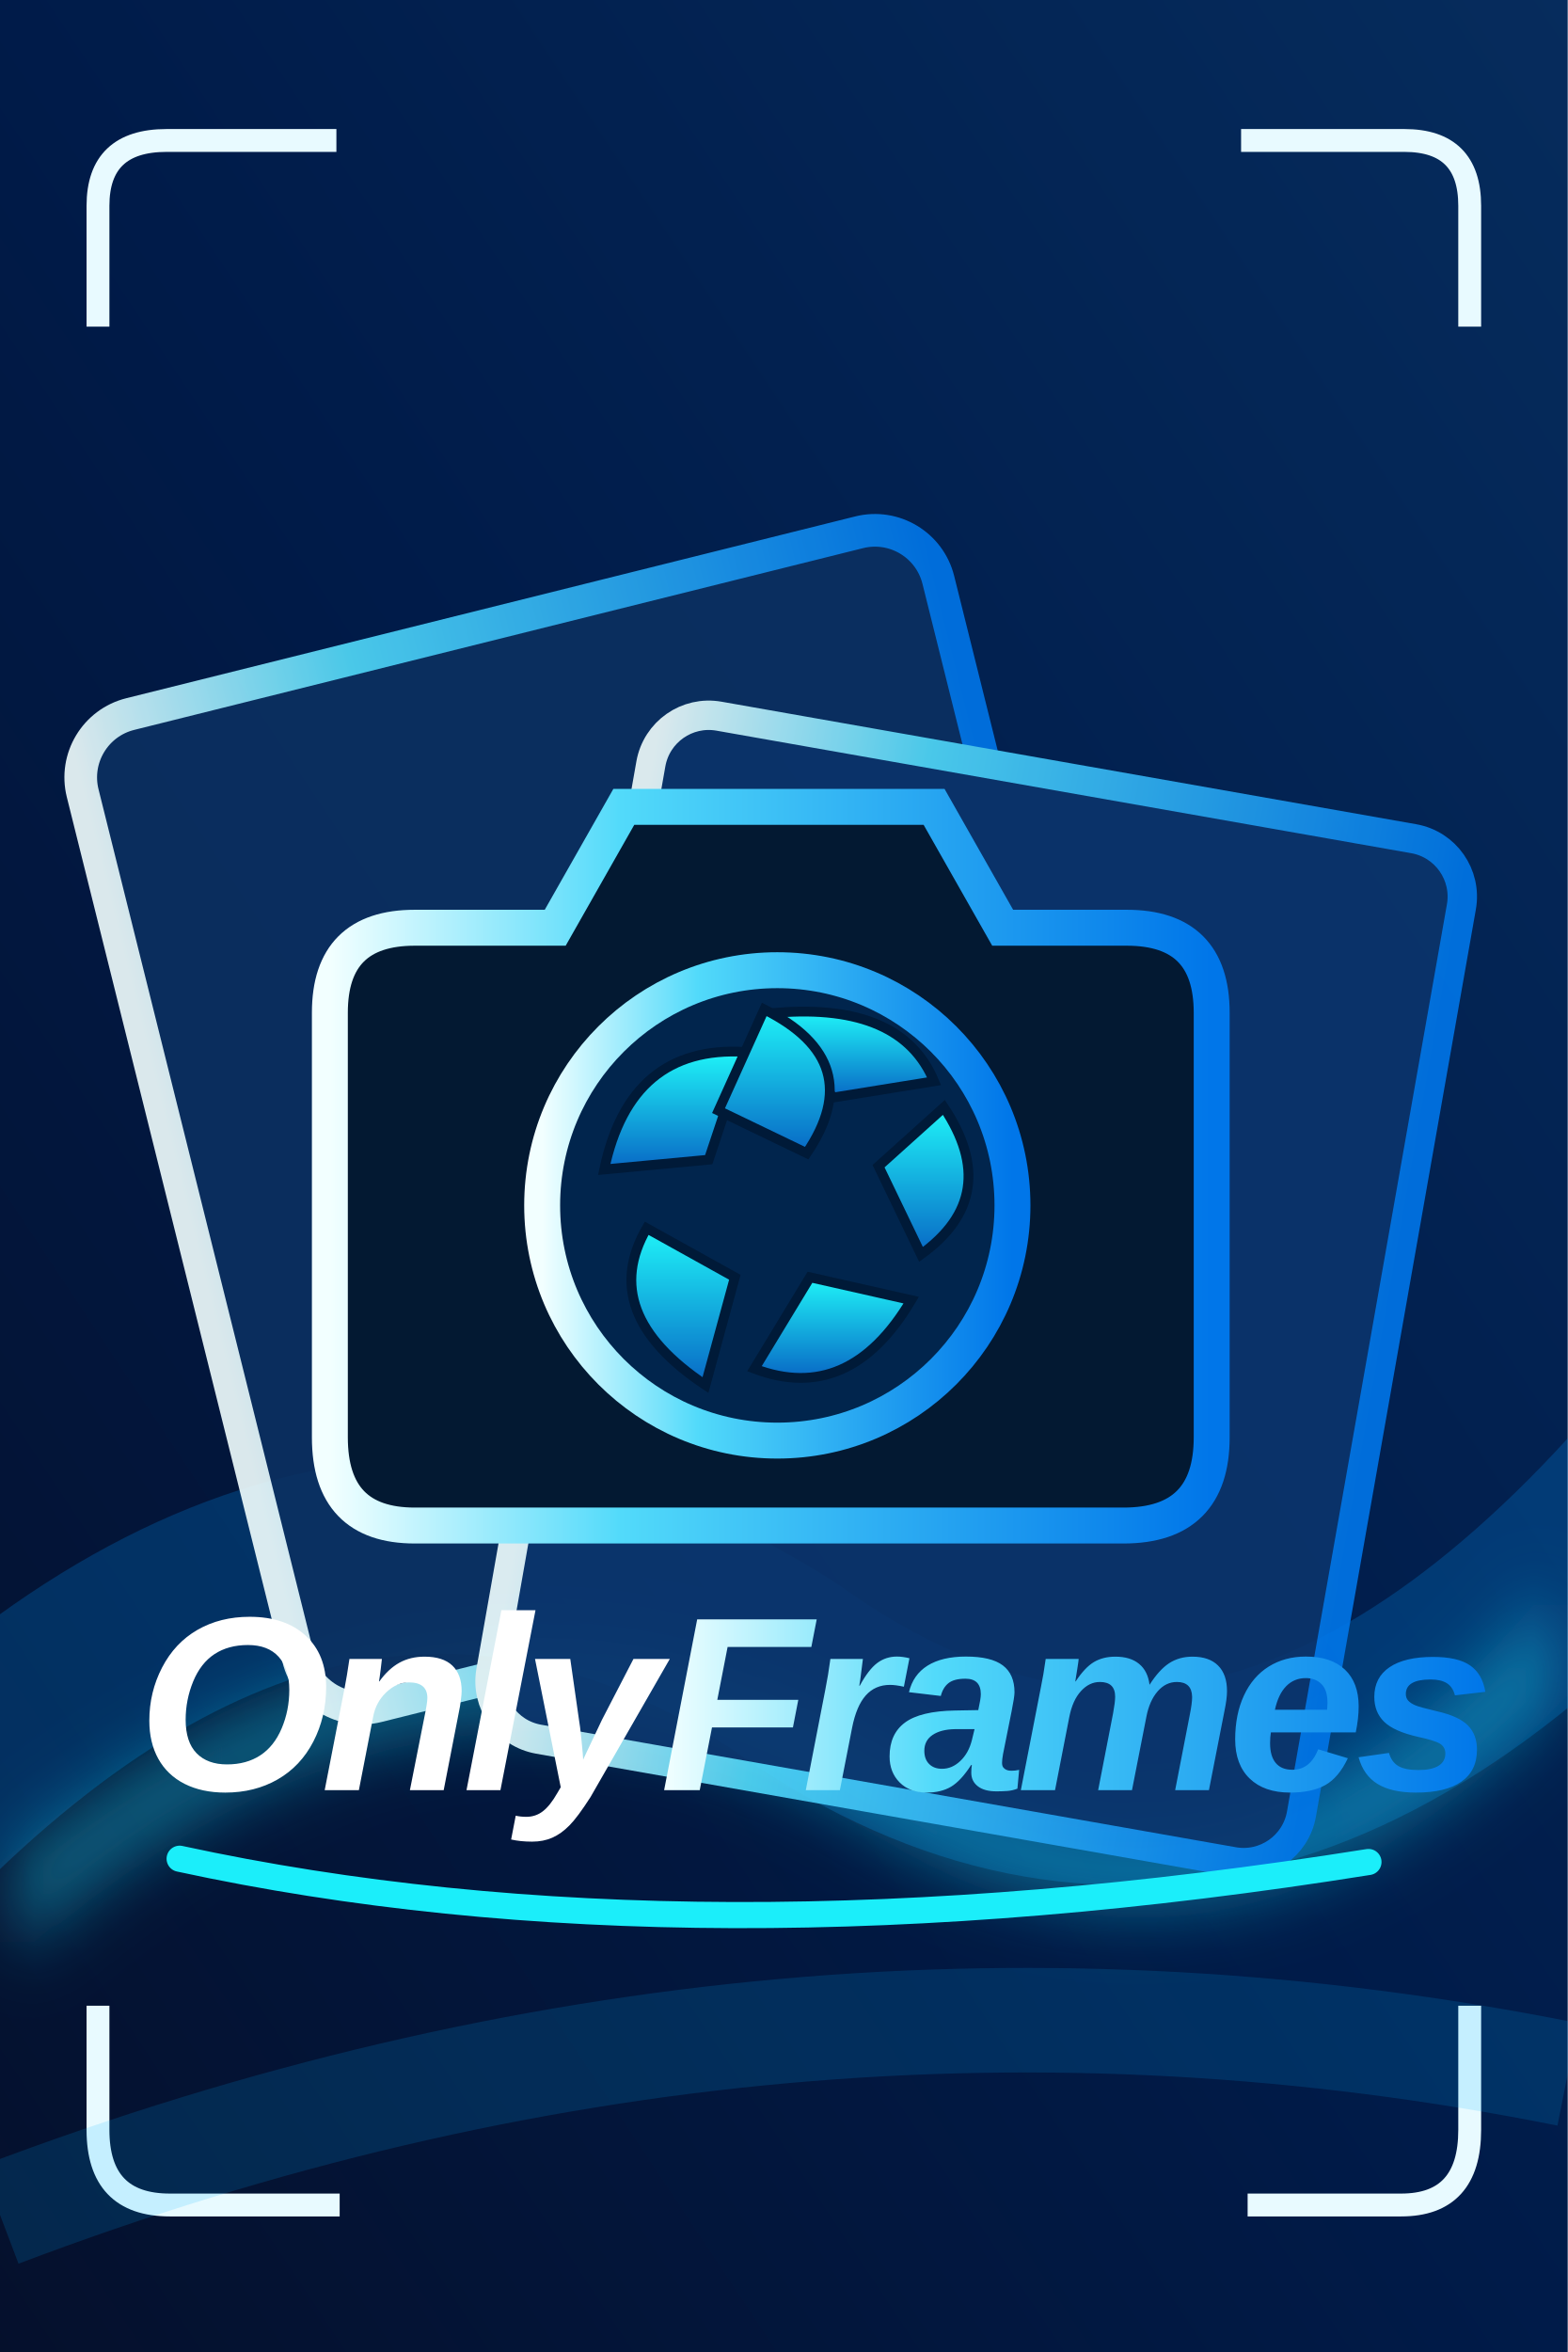
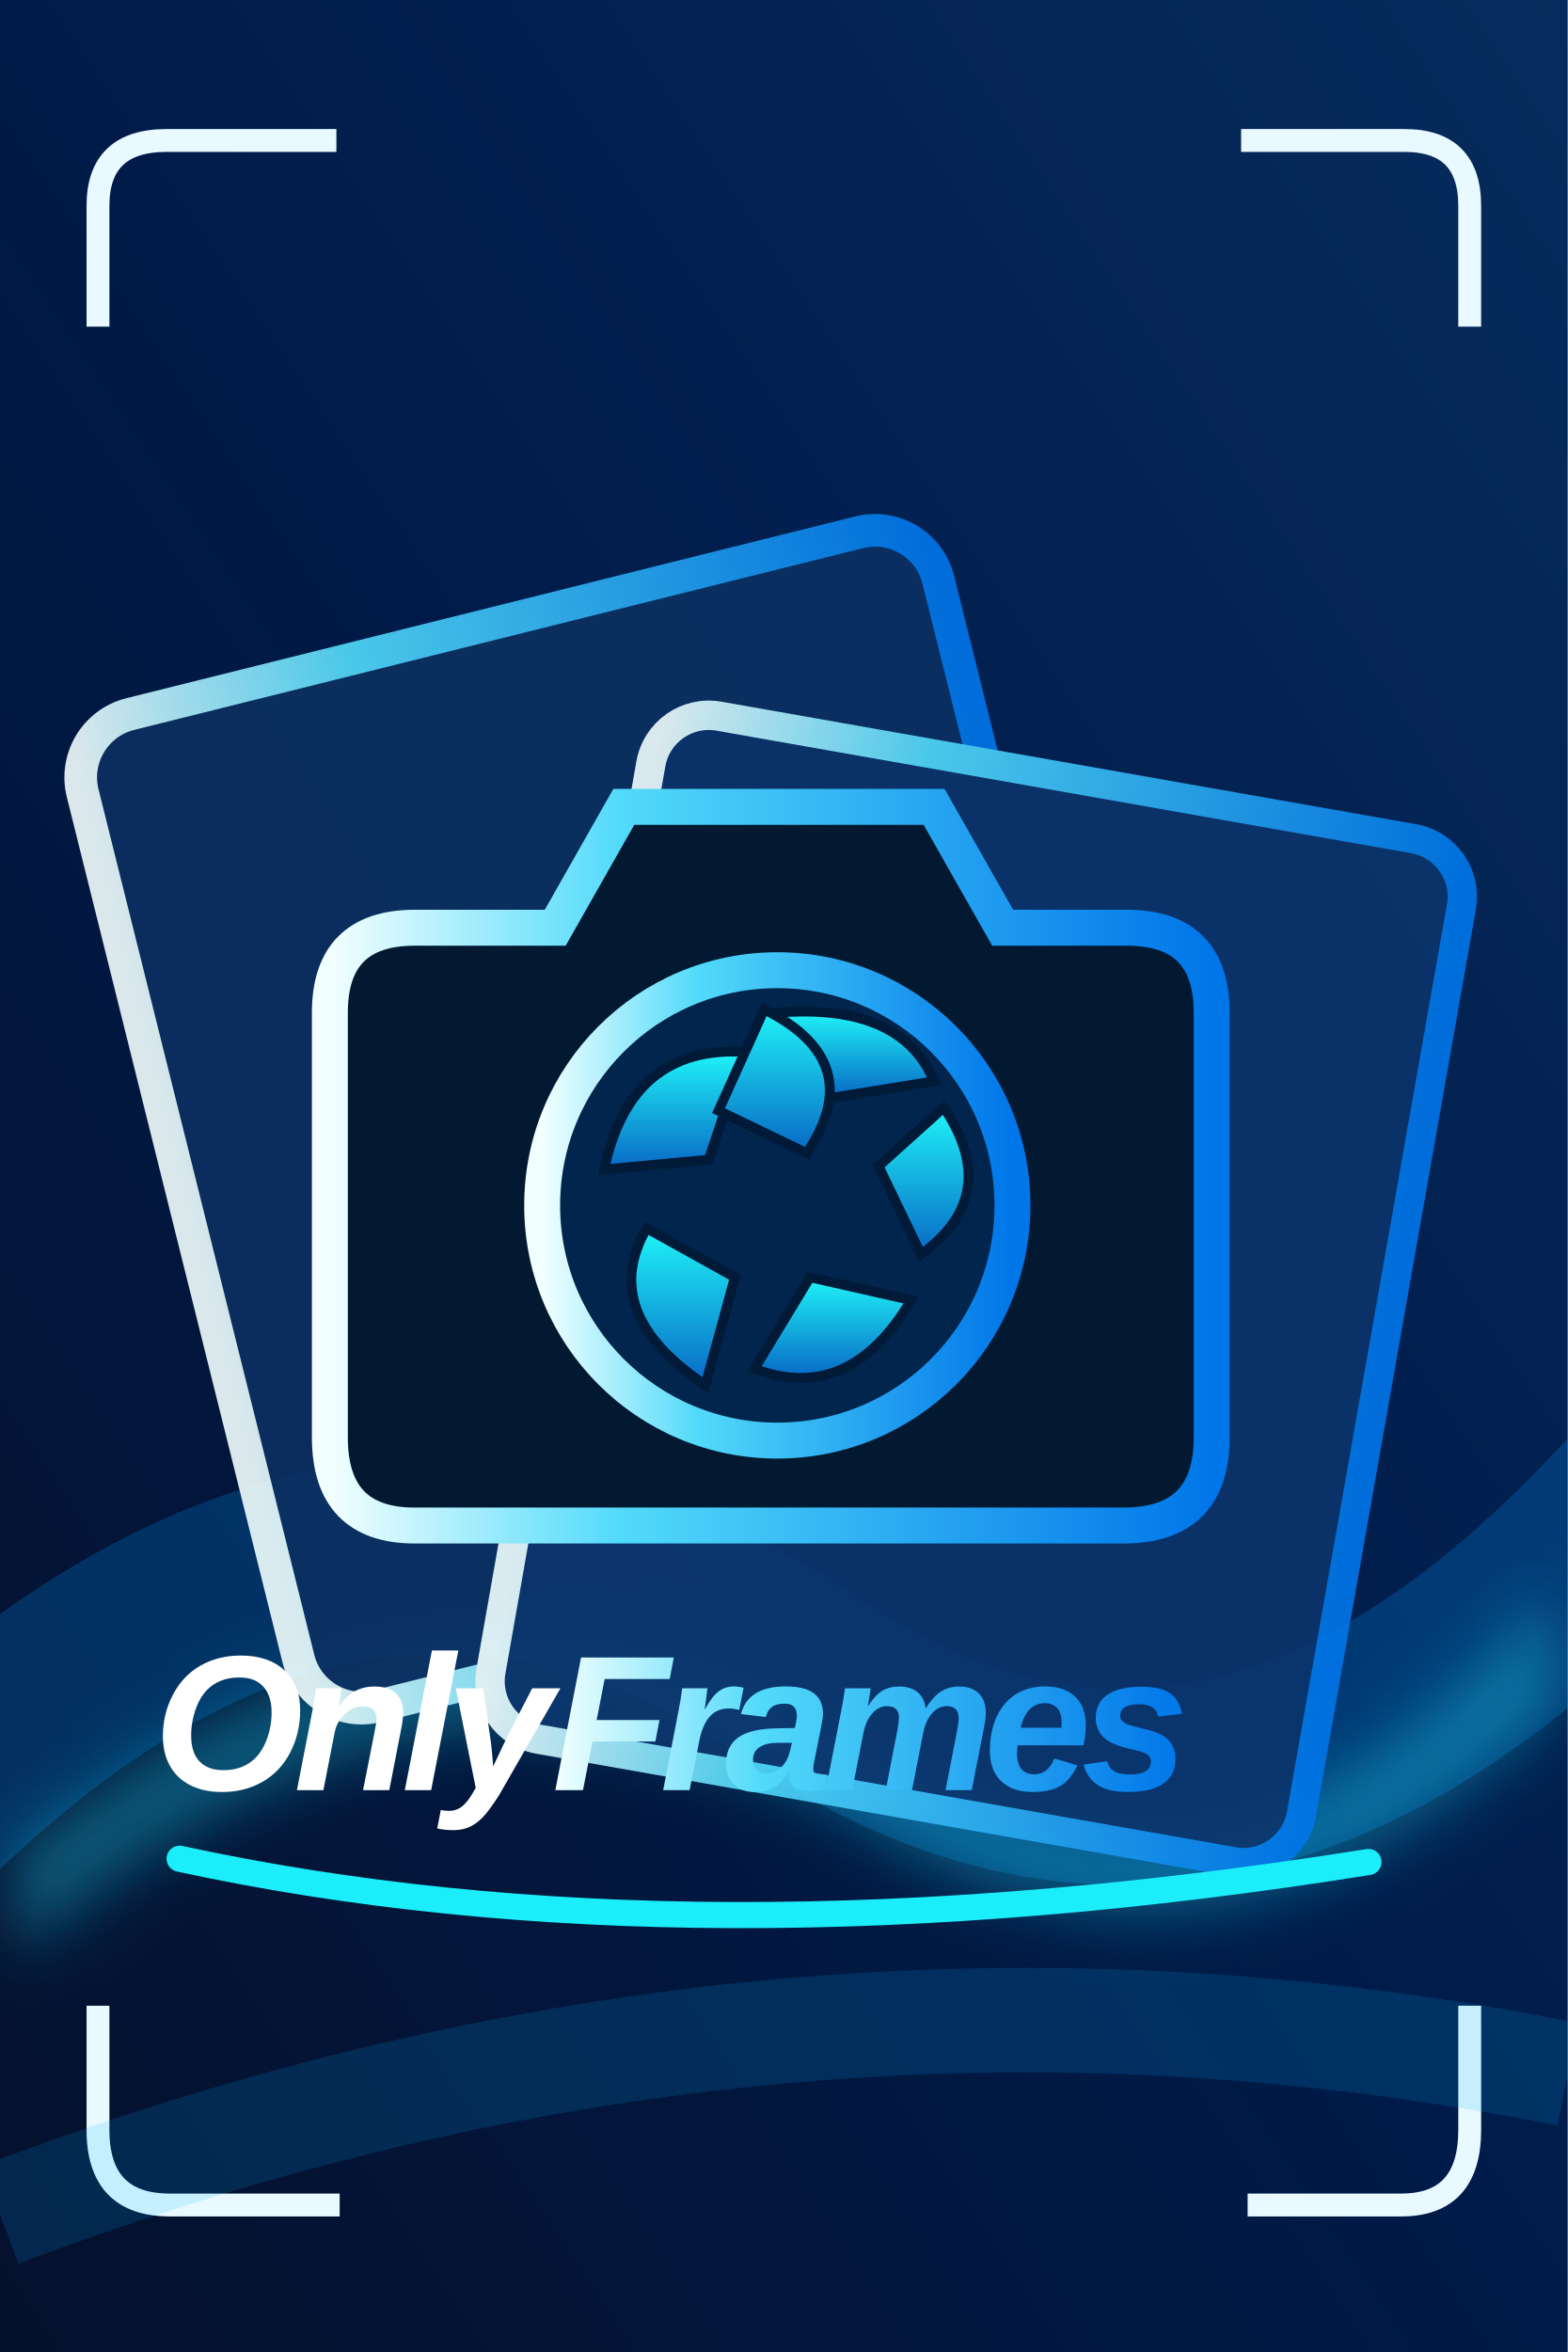
<svg xmlns="http://www.w3.org/2000/svg" viewBox="0 0 480 720" role="img" aria-label="OnlyFrames poster">
  <defs>
    <linearGradient id="bg" x1="0" x2="1" y1="1" y2="0">
      <stop stop-color="#05102c" />
      <stop offset=".5" stop-color="#001b49" />
      <stop offset="1" stop-color="#062c5d" />
    </linearGradient>
    <linearGradient id="bright" x1="0" x2="1">
      <stop stop-color="#f2ffff" />
      <stop offset=".33" stop-color="#52dafa" />
      <stop offset="1" stop-color="#0076e9" />
    </linearGradient>
    <linearGradient id="cyan" x1="0" x2="0" y1="0" y2="1">
      <stop stop-color="#1ff4f8" />
      <stop offset="1" stop-color="#0868c5" />
    </linearGradient>
    <filter id="glow">
      <feGaussianBlur stdDeviation="11" />
    </filter>
  </defs>
  <rect width="480" height="720" fill="url(#bg)" />
  <path d="M-40 570Q100 420 240 510Q380 610 520 440" fill="none" stroke="#008ded" stroke-width="60" opacity=".24" />
  <path d="M-20 605Q130 460 275 550Q390 620 500 475" fill="none" stroke="#13dbfa" stroke-width="18" opacity=".5" filter="url(#glow)" />
  <g opacity=".9">
    <rect x="51" y="188" width="270" height="313" rx="20" transform="rotate(-14 180 330)" fill="#0b3060" stroke="url(#bright)" stroke-width="10" />
    <rect x="176" y="232" width="252" height="318" rx="18" transform="rotate(10 280 375)" fill="#0b346b" stroke="url(#bright)" stroke-width="9" />
  </g>
  <g fill="none" stroke="#e8faff" stroke-linejoin="round" stroke-width="7">
    <path d="M30 100V63q0-20 21-20h52M380 43h50q20 0 20 20v37M30 614v38q0 23 22 23h52M382 675h47q21 0 21-23v-38" />
  </g>
  <path d="M127 284h43l21-37h95l21 37h38q26 0 26 26v130q0 27-27 27H127q-26 0-26-27V310q0-26 26-26Z" fill="#031932" stroke="url(#bright)" stroke-width="11" />
  <circle cx="238" cy="369" r="72" fill="#01254d" stroke="url(#bright)" stroke-width="11" />
  <g fill="url(#cyan)" stroke="#001a38" stroke-width="3" transform="translate(238 369)">
    <path d="M0-59 17-33 48-38Q38-62 0-59Z" />
    <path d="M51-30 31-12 44 15Q69-3 51-30Z" />
    <path d="M41 29 10 22-7 50Q22 61 41 29Z" />
    <path d="M-22 55-13 22-40 7Q-55 33-22 55Z" />
    <path d="M-53-11-21-14-10-47Q-45-49-53-11Z" />
    <path d="M-4-60-18-29 9-16Q28-44-4-60Z" />
  </g>
  <g font-family="Arial,Helvetica,sans-serif" font-style="italic" font-weight="900" letter-spacing="-3">
-     <text x="42" y="548" font-size="76" fill="#fff">Only</text>
-     <text x="202" y="548" font-size="76" fill="url(#bright)">Frames</text>
+     <text x="47" y="548" font-size="59" fill="#fff">Only</text>
+     <text x="169" y="548" font-size="59" fill="url(#bright)">Frames</text>
  </g>
  <path d="M55 569Q212 603 419 570" fill="none" stroke="#1beefa" stroke-width="8" stroke-linecap="round" />
  <path d="M0 678Q240 587 480 635" fill="none" stroke="#00afff" stroke-width="32" opacity=".15" />
</svg>
